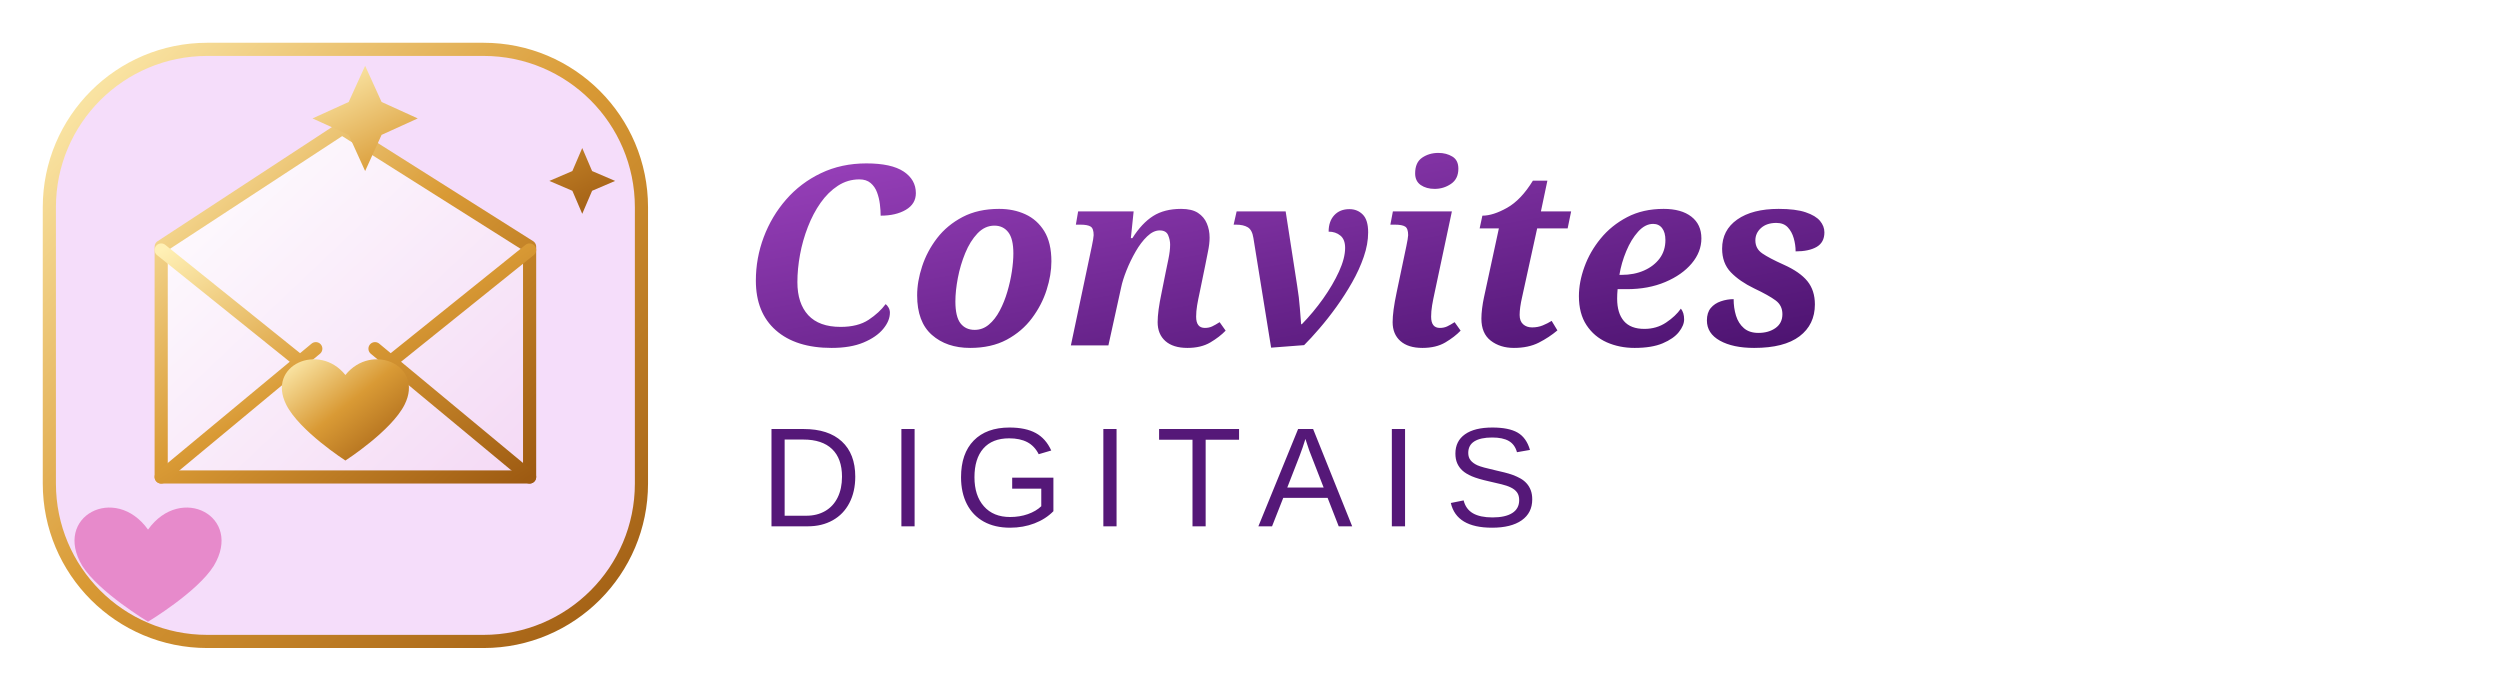
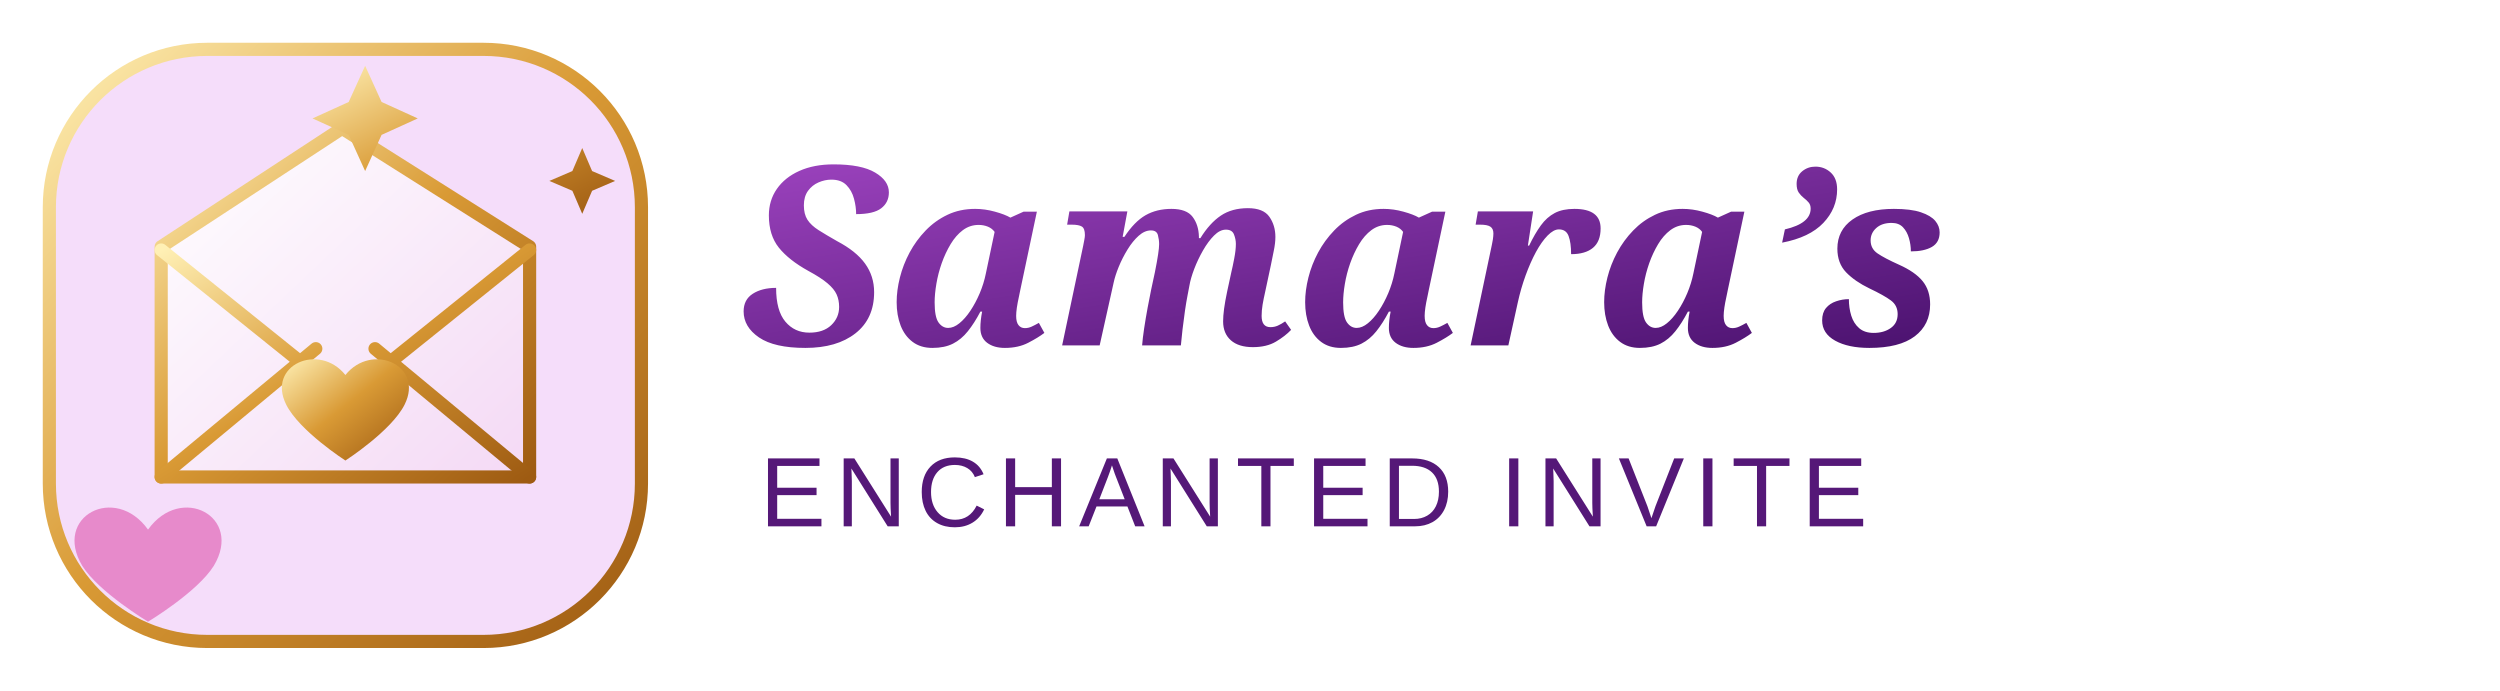
<svg xmlns="http://www.w3.org/2000/svg" viewBox="0 0 760 210" role="img" aria-labelledby="title">
  <defs>
    <linearGradient id="gold" x1="0" y1="0" x2="1" y2="1">
      <stop stop-color="#fff0b5" />
      <stop offset=".48" stop-color="#d99a35" />
      <stop offset="1" stop-color="#9e5b12" />
    </linearGradient>
    <linearGradient id="paper" x1="0" y1="0" x2="1" y2="1">
      <stop stop-color="#fff" />
      <stop offset="1" stop-color="#f4d9f5" />
    </linearGradient>
    <linearGradient id="purple" x1="0" y1="0" x2="1" y2="1">
      <stop stop-color="#9b42bd" />
      <stop offset="1" stop-color="#4b126f" />
    </linearGradient>
  </defs>
  <g transform="translate(10 10)">
    <rect x="5" y="5" width="180" height="180" rx="48" fill="#f5ddfa" stroke="url(#gold)" stroke-width="4" />
    <path d="M39 65 94 29l57 36v70H39z" fill="url(#paper)" stroke="url(#gold)" stroke-width="4" stroke-linejoin="round" />
    <path d="M39 66 95 111l56-45M39 135l47-39m65 39-47-39" fill="none" stroke="url(#gold)" stroke-width="4" stroke-linecap="round" />
    <path d="M95 104c-8-10-24-3-18 9 4 8 18 17 18 17s14-9 18-17c6-12-10-19-18-9z" fill="url(#gold)" />
    <path d="M96 21l5-11 5 11 11 5-11 5-5 11-5-11-11-5zM164 42l3-7 3 7 7 3-7 3-3 7-3-7-7-3z" fill="url(#gold)" />
    <path d="M35 151c-10-14-29-4-20 11 5 8 20 17 20 17s15-9 20-17c9-15-10-25-20-11z" fill="#e78acb" />
  </g>
-   <text x="225" y="105" font-family="Georgia,serif" font-size="76" font-style="italic" font-weight="bold" fill="url(#purple)">Convites</text>
-   <text x="231" y="160" font-family="Arial,sans-serif" font-size="43" letter-spacing="8" fill="#551878">DIGITAIS</text>
+   <text x="225" y="105" font-family="Georgia,serif" font-size="76" font-style="italic" font-weight="bold" fill="url(#purple)">Samara’s</text>
+   <text x="231" y="160" font-family="Arial,sans-serif" font-size="30" letter-spacing="3" fill="#551878">ENCHANTED INVITE</text>
  <path d="M230 178h435" stroke="url(#gold)" stroke-width="3" stroke-linecap="round" />
</svg>
